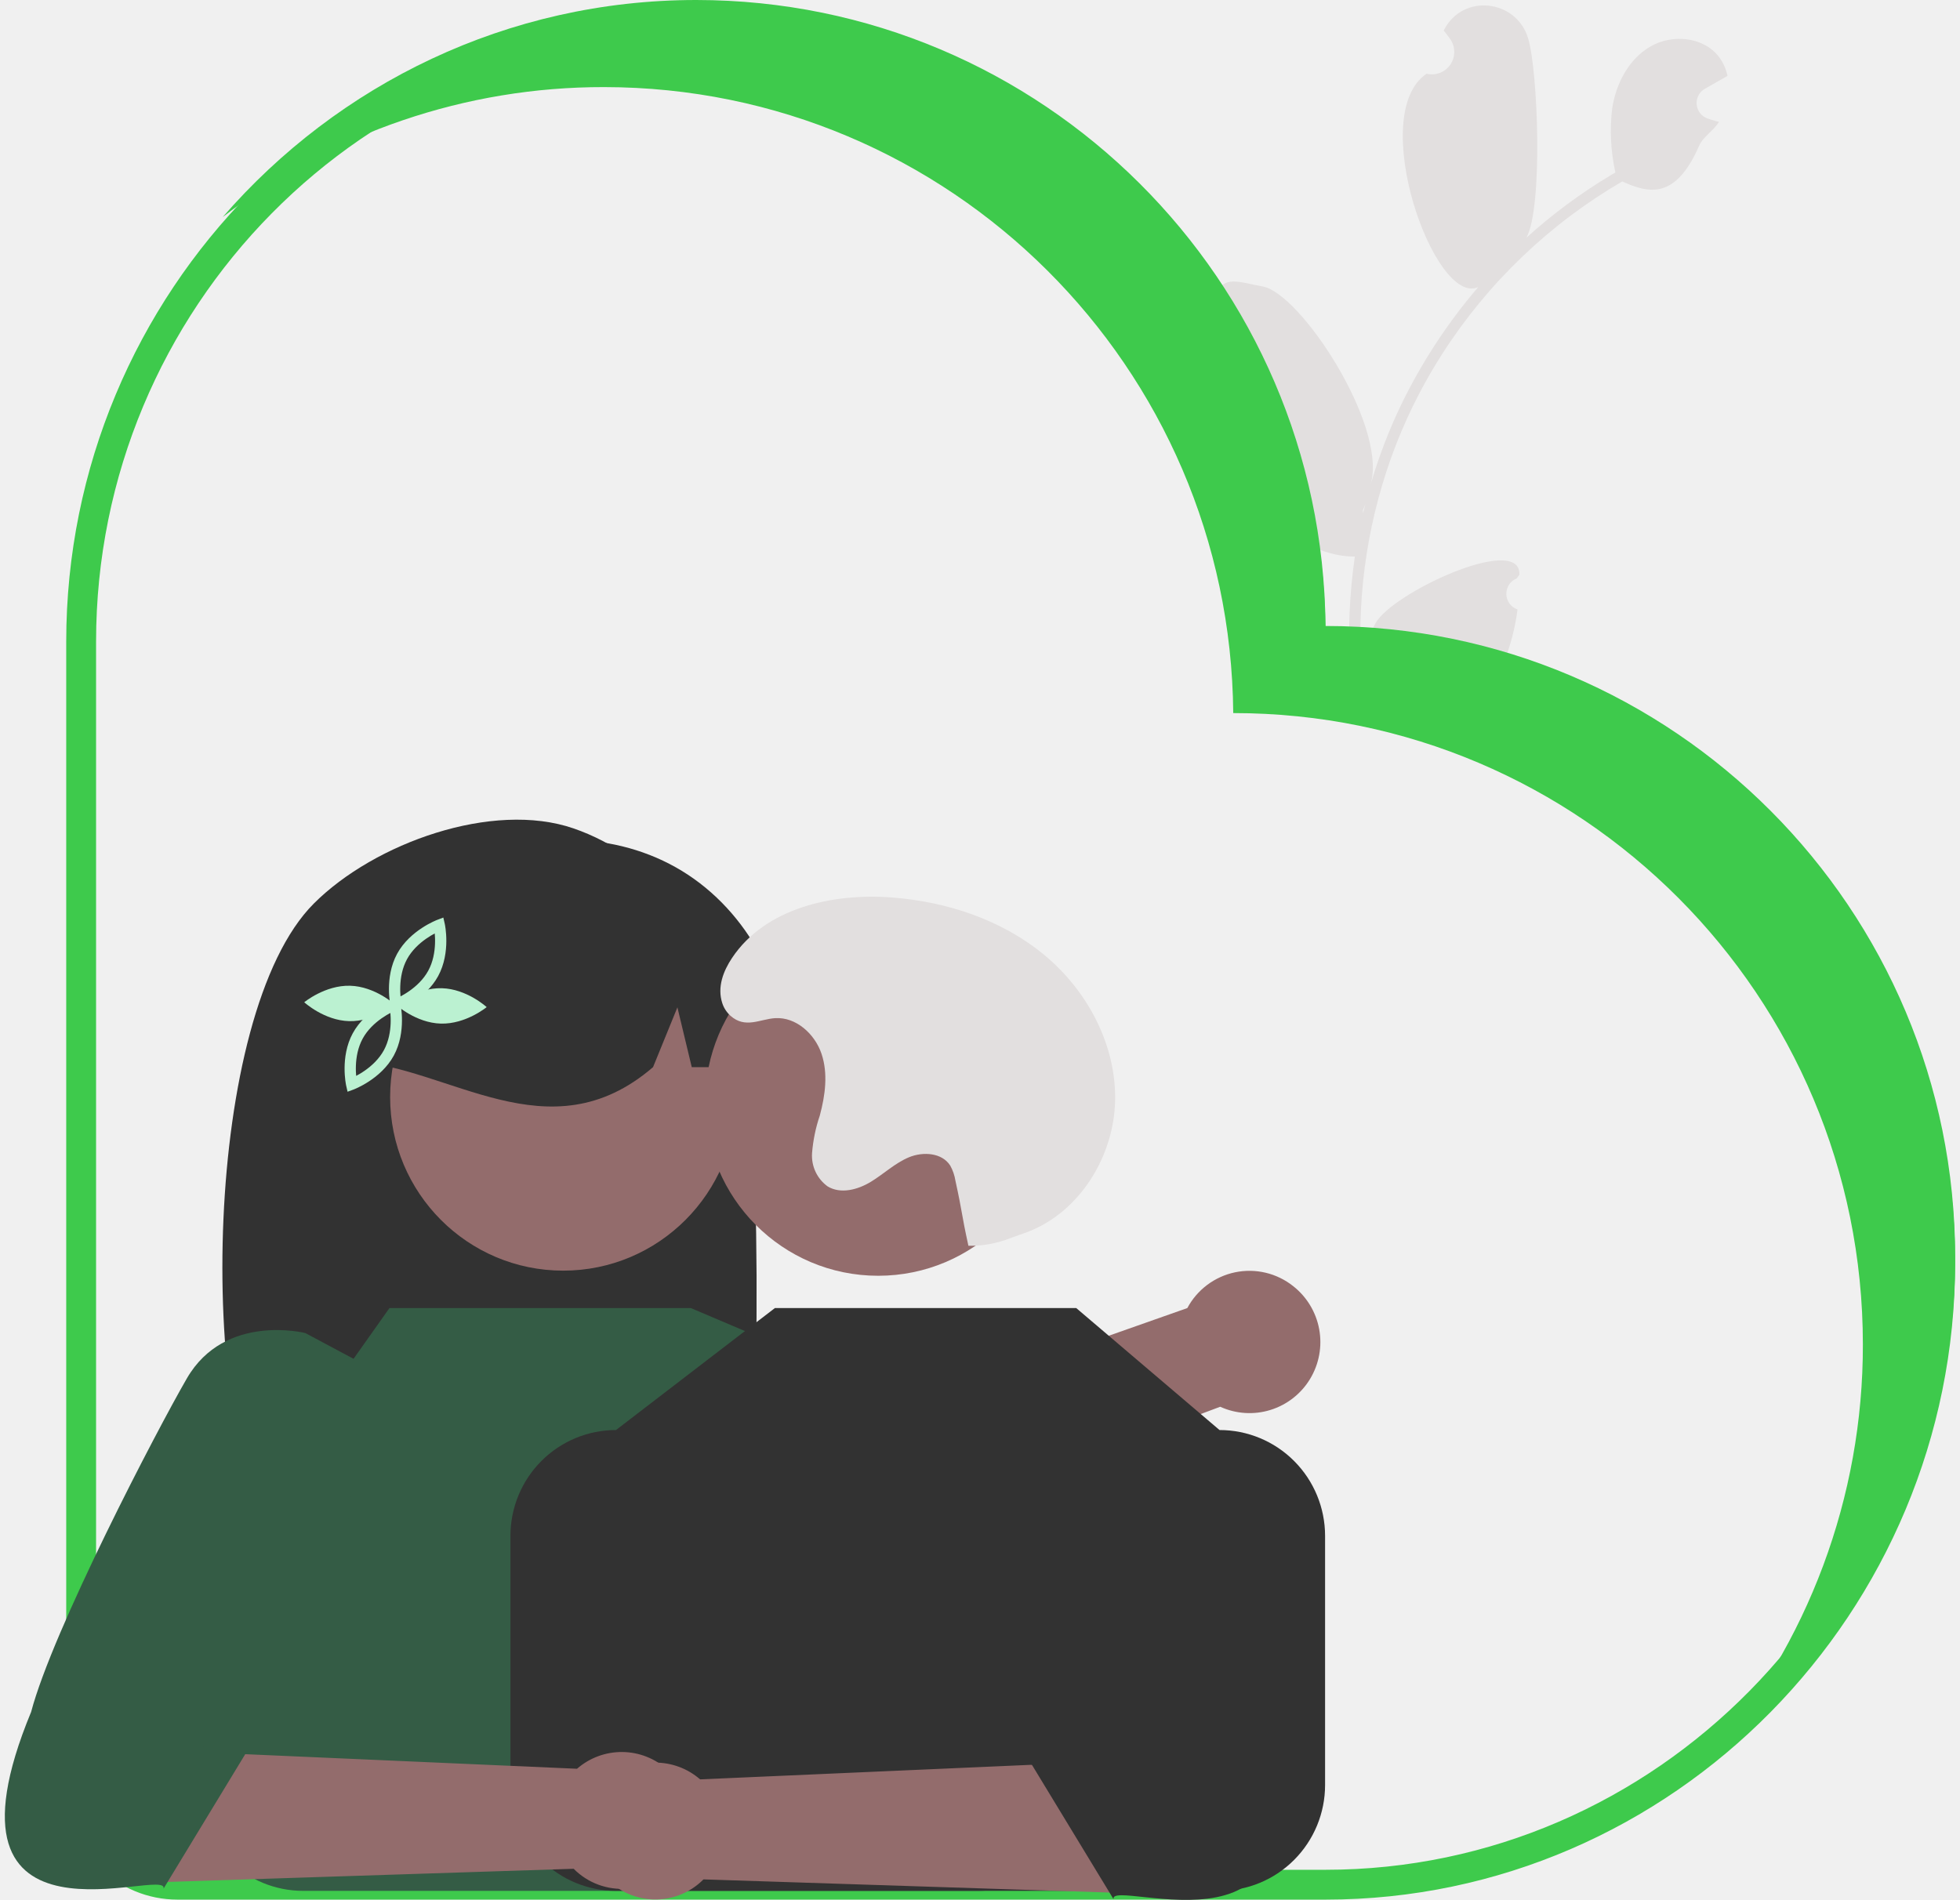
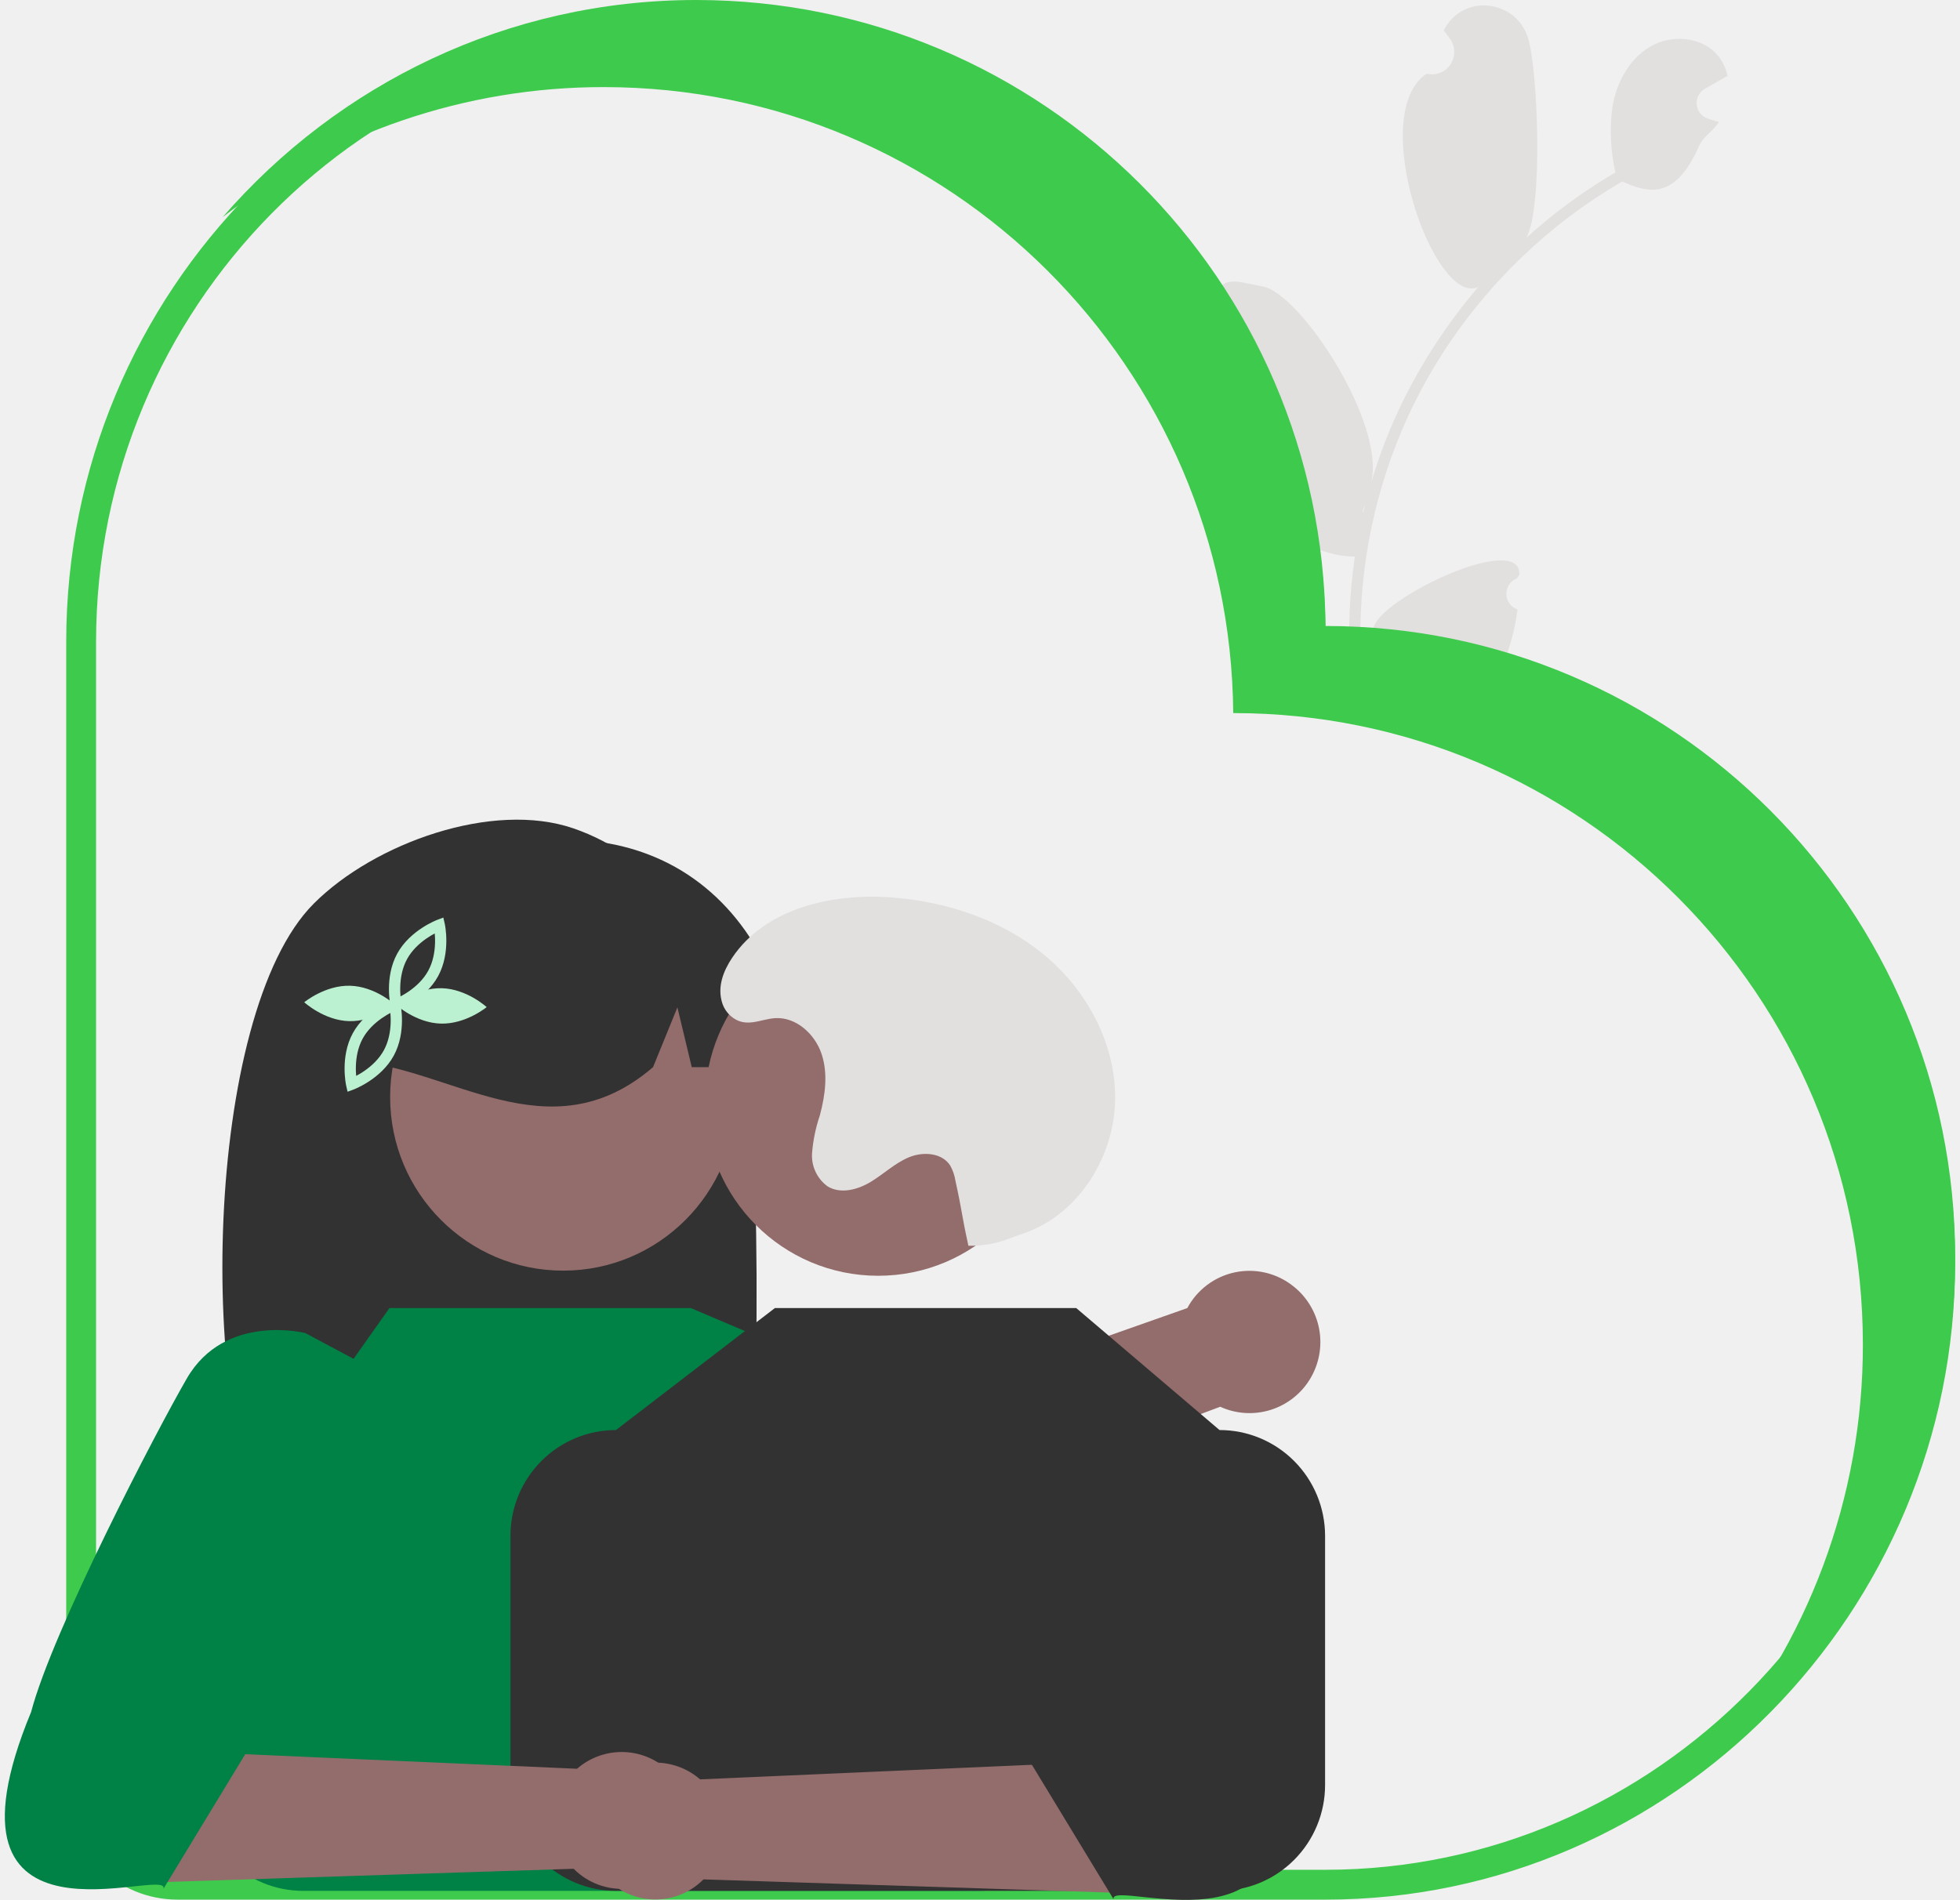
<svg xmlns="http://www.w3.org/2000/svg" width="197" height="191" viewBox="0 0 197 191" fill="none">
  <g clip-path="url(#clip0_1280_15350)">
    <path d="M152.527 61.267C152.206 61.158 151.925 60.953 151.724 60.679C151.522 60.404 151.409 60.075 151.401 59.734C151.393 59.394 151.489 59.059 151.676 58.775C151.864 58.491 152.134 58.272 152.45 58.148L152.719 57.767C152.718 57.728 152.717 57.689 152.716 57.65C152.614 53.697 139.874 59.63 138.243 62.671C137.522 64.015 137.04 65.474 136.817 66.984C136.374 59.413 137.558 51.834 140.291 44.762C140.978 42.989 141.764 41.255 142.645 39.569C143.368 38.187 144.15 36.841 144.991 35.529C149.564 28.415 155.754 22.49 163.052 18.241C165.798 19.494 168.423 20.025 170.777 14.662C171.196 13.709 172.24 13.149 172.769 12.254C172.487 12.185 172.206 12.101 171.932 12.014C171.847 11.985 171.757 11.956 171.672 11.927L171.64 11.916C171.34 11.815 171.076 11.628 170.88 11.38C170.683 11.131 170.563 10.831 170.533 10.515C170.502 10.199 170.564 9.882 170.709 9.6C170.855 9.318 171.079 9.085 171.354 8.928C171.525 8.83 171.696 8.733 171.867 8.635C172.128 8.484 172.392 8.338 172.653 8.186C172.681 8.173 172.709 8.159 172.736 8.143C173.035 7.97 173.333 7.803 173.632 7.63C173.486 6.912 173.177 6.238 172.728 5.659C171.165 3.679 168.052 3.413 165.877 4.679C163.697 5.943 162.421 8.412 162.04 10.906C161.783 13.055 161.893 15.232 162.364 17.343C162.199 17.441 162.032 17.533 161.868 17.631C158.856 19.437 156.028 21.534 153.424 23.892C155.101 20.803 154.582 7.083 153.585 3.83C152.387 -0.077 147.048 -0.66 145.164 2.964C145.146 2.999 145.128 3.034 145.11 3.07C145.337 3.348 145.554 3.635 145.762 3.929C146.021 4.301 146.163 4.743 146.167 5.196C146.172 5.65 146.04 6.095 145.789 6.472C145.537 6.85 145.178 7.142 144.758 7.311C144.338 7.48 143.877 7.518 143.435 7.42L143.39 7.41C137.321 11.474 144.185 30.898 148.582 28.855C145.484 32.468 142.867 36.47 140.797 40.76C139.584 43.294 138.578 45.922 137.788 48.619L137.811 48.522C139.321 42.566 130.668 29.455 126.911 28.799C124.746 28.421 122.805 27.557 122.322 29.707C122.314 29.741 122.306 29.776 122.299 29.81C122.754 30.242 123.182 30.702 123.58 31.188C123.807 31.466 124.024 31.753 124.232 32.047C124.491 32.419 124.633 32.861 124.637 33.314C124.642 33.768 124.51 34.213 124.259 34.59C124.007 34.968 123.648 35.26 123.228 35.429C122.808 35.598 122.347 35.636 121.905 35.538L121.86 35.528C121.828 35.52 121.8 35.514 121.767 35.507C117.613 40.942 126.945 55.974 136.172 55.952L136.176 55.954C135.628 59.722 135.471 63.537 135.709 67.337L147.962 72.121C148.059 72.001 148.153 71.876 148.246 71.755C147.084 71.384 145.972 70.871 144.934 70.229C146.277 69.465 147.624 68.692 148.967 67.928C148.996 67.915 149.023 67.9 149.05 67.884C149.733 67.491 150.419 67.105 151.103 66.712L151.103 66.711C151.809 64.966 152.288 63.136 152.528 61.267L152.527 61.267ZM149.238 28.102L149.248 28.096L149.235 28.111L149.238 28.102ZM137.002 51.584L136.989 51.305C137.06 51.135 137.126 50.964 137.19 50.786C137.209 50.737 137.219 50.685 137.238 50.637C137.159 50.956 137.077 51.274 137.003 51.595L137.002 51.584Z" fill="#E2DFDF" />
    <path d="M131.727 63.492L131.739 64.979H133.227C167.346 64.979 195.012 92.713 195.012 126.947C195.012 161.198 167.329 189.473 133.227 189.473H17.84C15.273 189.473 12.811 188.45 10.994 186.628C9.178 184.806 8.156 182.334 8.156 179.755V64.513C8.156 30.18 35.78 2.029 69.984 2.047C103.909 2.066 131.442 29.517 131.727 63.492Z" stroke="#3ECA4C" stroke-width="3" />
    <path d="M133.227 62.932C132.936 28.139 104.738 0.019 69.986 0C50.984 0 33.979 8.466 22.38 21.826C33.361 13.332 46.844 8.734 60.711 8.756C95.463 8.775 123.661 36.894 123.953 71.687C158.904 71.687 187.238 100.108 187.238 135.166C187.259 150.458 181.756 165.24 171.747 176.775C179.456 170.853 185.7 163.229 189.995 154.495C194.29 145.76 196.521 136.15 196.513 126.411C196.513 91.352 168.179 62.932 133.227 62.932Z" fill="#3ECA4C" />
    <path d="M74.189 101.871C71.61 93.626 65.745 86.064 57.634 83.277C49.522 80.49 37.644 84.736 31.546 90.832C20.391 101.983 19.823 142.849 27.487 154.955C29.012 154.874 34.272 154.814 35.814 154.756L37.997 147.46V154.684C50.039 154.311 63.443 164.246 75.12 154.786C76.244 146.215 76.768 110.116 74.189 101.871Z" fill="#323232" />
    <path d="M56.608 127.741C66.216 127.741 74.005 119.928 74.005 110.291C74.005 100.654 66.216 92.841 56.608 92.841C47.001 92.841 39.212 100.654 39.212 110.291C39.212 119.928 47.001 127.741 56.608 127.741Z" fill="#936C6C" />
    <path d="M68.562 87.568C61.917 83.505 53.06 83.388 46.31 87.274C39.56 91.161 35.195 98.891 35.342 106.696C45.066 107.145 55.152 116.305 65.638 107.282L68.086 101.272L69.53 107.286C72.686 107.286 75.848 107.282 79.016 107.274C79.368 99.475 75.208 91.632 68.562 87.568Z" fill="#323232" />
    <path d="M39.754 101.097L39.737 101.022C39.731 100.996 39.154 98.331 40.354 96.125C41.553 93.918 44.104 92.951 44.129 92.942L44.2 92.915L44.217 92.989C44.223 93.016 44.8 95.681 43.6 97.887C42.401 100.094 39.85 101.061 39.825 101.07L39.754 101.097ZM44.103 93.095C43.682 93.269 41.533 94.233 40.47 96.188C39.408 98.143 39.768 100.47 39.851 100.918C40.273 100.744 42.422 99.779 43.484 97.824C44.547 95.87 44.186 93.543 44.103 93.095Z" fill="#BBF1D1" stroke="#BBF1D1" />
    <path d="M39.741 100.908L39.758 100.982C39.764 101.009 40.341 103.673 39.141 105.88C37.942 108.086 35.392 109.053 35.366 109.063L35.295 109.089L35.278 109.015C35.272 108.988 34.695 106.324 35.895 104.117C37.094 101.91 39.645 100.944 39.67 100.934L39.741 100.908ZM35.392 108.91C35.813 108.736 37.962 107.771 39.025 105.816C40.088 103.862 39.727 101.535 39.644 101.087C39.223 101.261 37.073 102.225 36.011 104.18C34.949 106.134 35.309 108.462 35.392 108.91Z" fill="#BBF1D1" stroke="#BBF1D1" />
    <path d="M44.404 99.348C41.887 99.282 39.801 101.007 39.801 101.007C39.801 101.007 41.795 102.839 44.312 102.905C46.83 102.971 48.916 101.246 48.916 101.246C48.916 101.246 46.921 99.414 44.404 99.348Z" fill="#BBF1D1" />
    <path d="M35.091 102.657C37.608 102.722 39.694 100.997 39.694 100.997C39.694 100.997 37.7 99.165 35.183 99.099C32.666 99.033 30.579 100.759 30.579 100.759C30.579 100.759 32.574 102.591 35.091 102.657Z" fill="#BBF1D1" />
    <path d="M88.265 128.256C97.872 128.256 105.661 120.443 105.661 110.806C105.661 101.169 97.872 93.356 88.265 93.356C78.657 93.356 70.868 101.169 70.868 110.806C70.868 120.443 78.657 128.256 88.265 128.256Z" fill="#936C6C" />
    <path d="M129.971 129.292C129.159 128.647 128.216 128.189 127.209 127.95C126.201 127.711 125.154 127.696 124.14 127.907C123.126 128.118 122.171 128.549 121.341 129.17C120.511 129.792 119.827 130.588 119.338 131.503L70.233 148.808L75.106 159.195L122.644 141.424C124.231 142.147 126.027 142.262 127.693 141.745C129.358 141.229 130.777 140.118 131.68 138.622C132.583 137.127 132.908 135.351 132.593 133.631C132.278 131.912 131.345 130.368 129.971 129.292Z" fill="#936C6C" />
    <path d="M77.499 140.703L70.245 143.851L66.368 145.536L63.838 146.631C62.767 146.916 61.764 147.417 60.891 148.103C59.398 149.273 58.354 150.924 57.932 152.777C57.511 154.63 57.74 156.572 58.58 158.276C59.42 159.98 60.819 161.341 62.543 162.131C64.266 162.92 66.209 163.09 68.042 162.61L82.889 160.909C83.311 160.859 83.718 160.719 84.081 160.497C84.444 160.276 84.756 159.979 84.995 159.627C85.485 158.908 90.068 156.741 89.847 155.901L91.808 154.999L94.655 154.105L105.341 149.174L103.725 143.18L105.22 135.821C104.996 134.992 80.749 141.124 79.974 140.757C79.59 140.569 79.17 140.467 78.743 140.457C78.315 140.448 77.891 140.532 77.499 140.703Z" fill="#323232" />
-     <path d="M98.293 190.093H30.47C27.656 190.093 24.957 188.972 22.968 186.976C20.978 184.98 19.86 182.274 19.86 179.451V154.406C19.86 151.583 20.978 148.876 22.968 146.881C24.957 144.885 27.656 143.764 30.47 143.764L39.146 131.501H69.431L98.293 143.764C99.686 143.764 101.066 144.039 102.353 144.574C103.64 145.108 104.81 145.892 105.795 146.881C106.78 147.869 107.562 149.042 108.095 150.333C108.628 151.624 108.902 153.008 108.902 154.406V179.451C108.902 180.849 108.628 182.233 108.095 183.524C107.562 184.815 106.78 185.988 105.795 186.976C104.81 187.964 103.64 188.748 102.353 189.283C101.066 189.818 99.686 190.093 98.293 190.093Z" fill="#345C45" />
+     <path d="M98.293 190.093H30.47C27.656 190.093 24.957 188.972 22.968 186.976C20.978 184.98 19.86 182.274 19.86 179.451V154.406C19.86 151.583 20.978 148.876 22.968 146.881C24.957 144.885 27.656 143.764 30.47 143.764L39.146 131.501H69.431L98.293 143.764C99.686 143.764 101.066 144.039 102.353 144.574C103.64 145.108 104.81 145.892 105.795 146.881C106.78 147.869 107.562 149.042 108.095 150.333C108.628 151.624 108.902 153.008 108.902 154.406V179.451C108.902 180.849 108.628 182.233 108.095 183.524C107.562 184.815 106.78 185.988 105.795 186.976C104.81 187.964 103.64 188.748 102.353 189.283C101.066 189.818 99.686 190.093 98.293 190.093Z" fill="#008145" />
    <path d="M122.574 190.093H61.913C60.52 190.093 59.14 189.818 57.853 189.283C56.566 188.748 55.396 187.964 54.411 186.976C53.426 185.988 52.645 184.815 52.111 183.524C51.578 182.233 51.304 180.849 51.304 179.451V154.406C51.304 151.583 52.422 148.876 54.411 146.881C56.401 144.885 59.099 143.764 61.913 143.764L77.886 131.501H108.171L122.574 143.764C125.388 143.764 128.087 144.885 130.076 146.881C132.066 148.876 133.184 151.583 133.184 154.406V179.451C133.184 182.274 132.066 184.98 130.076 186.976C128.087 188.972 125.388 190.093 122.574 190.093Z" fill="#323232" />
    <path d="M68.066 186.988C67.493 187.805 66.749 188.486 65.885 188.984C65.022 189.481 64.06 189.783 63.068 189.867C62.076 189.951 61.077 189.816 60.143 189.472C59.208 189.127 58.36 188.581 57.659 187.872L15.286 189.247L9.868 189.422C4.295 189.603 1.085 183.136 4.588 178.784L8.351 174.109L21.812 176.227L26.679 176.441L57.996 177.817C59.261 176.714 60.886 176.115 62.562 176.133C64.239 176.151 65.85 176.786 67.091 177.916C68.333 179.046 69.118 180.594 69.297 182.266C69.477 183.938 69.038 185.618 68.066 186.988L68.066 186.988Z" fill="#936C6C" />
-     <path d="M30.689 134.015C30.689 134.015 22.612 131.959 18.783 138.572C15.718 143.866 5.293 163.889 3.128 172.106C-7.432 197.634 17.121 187.468 16.434 189.876L24.648 176.352C28.217 174.562 21.347 176.872 20.442 175.588L26.739 168.724L33.877 165.144L36.496 137.115L30.689 134.015Z" fill="#345C45" />
+     <path d="M30.689 134.015C30.689 134.015 22.612 131.959 18.783 138.572C15.718 143.866 5.293 163.889 3.128 172.106C-7.432 197.634 17.121 187.468 16.434 189.876L24.648 176.352C28.217 174.562 21.347 176.872 20.442 175.588L26.739 168.724L33.877 165.144L36.496 137.115L30.689 134.015Z" fill="#008145" />
    <path d="M60.299 188.054C60.872 188.872 61.616 189.553 62.479 190.05C63.343 190.548 64.305 190.849 65.297 190.934C66.289 191.018 67.287 190.883 68.222 190.539C69.157 190.194 70.005 189.648 70.706 188.939L113.079 190.313L118.497 190.489C124.069 190.67 127.279 184.203 123.777 179.851L120.013 175.176L106.553 177.293L101.686 177.507L70.369 178.884C69.103 177.781 67.479 177.182 65.802 177.2C64.126 177.218 62.514 177.852 61.273 178.983C60.032 180.113 59.247 181.661 59.068 183.333C58.888 185.005 59.326 186.685 60.299 188.054L60.299 188.054Z" fill="#936C6C" />
    <path d="M97.676 135.082C97.676 135.082 105.753 133.026 109.582 139.639C112.647 144.933 123.072 164.956 125.237 173.173C135.797 198.7 111.244 188.535 111.931 190.943L103.717 177.418C100.148 175.628 107.018 177.939 107.923 176.655L101.626 169.791L94.488 166.211L91.869 138.182L97.676 135.082Z" fill="#323232" />
    <path d="M97.334 125.24C98.775 125.267 100.207 125.007 101.546 124.475C102.136 124.247 102.748 124.059 103.336 123.831C108.533 121.815 111.957 116.257 112.079 110.664C112.202 105.071 109.317 99.642 105.034 96.064C100.751 92.487 95.203 90.65 89.648 90.225C83.664 89.767 76.926 91.291 73.583 96.296C72.693 97.627 72.07 99.244 72.597 100.852C72.755 101.337 73.038 101.772 73.416 102.114C74.909 103.448 76.398 102.445 77.92 102.356C80.012 102.234 81.891 103.935 82.567 105.927C83.242 107.92 82.945 110.113 82.4 112.145C81.984 113.368 81.722 114.638 81.62 115.926C81.576 116.572 81.697 117.218 81.971 117.804C82.246 118.39 82.665 118.895 83.188 119.273C84.496 120.066 86.213 119.607 87.521 118.815C88.829 118.022 89.959 116.921 91.373 116.338C92.786 115.755 94.684 115.884 95.507 117.177C95.768 117.647 95.945 118.16 96.029 118.692C96.767 122.066 96.597 121.867 97.334 125.24V125.24Z" fill="#E2DFDF" />
  </g>
  <defs>
    <clipPath id="clip0_1280_15350">
      <rect width="196.026" height="191" fill="white" transform="translate(0.486328)" />
    </clipPath>
  </defs>
</svg>
